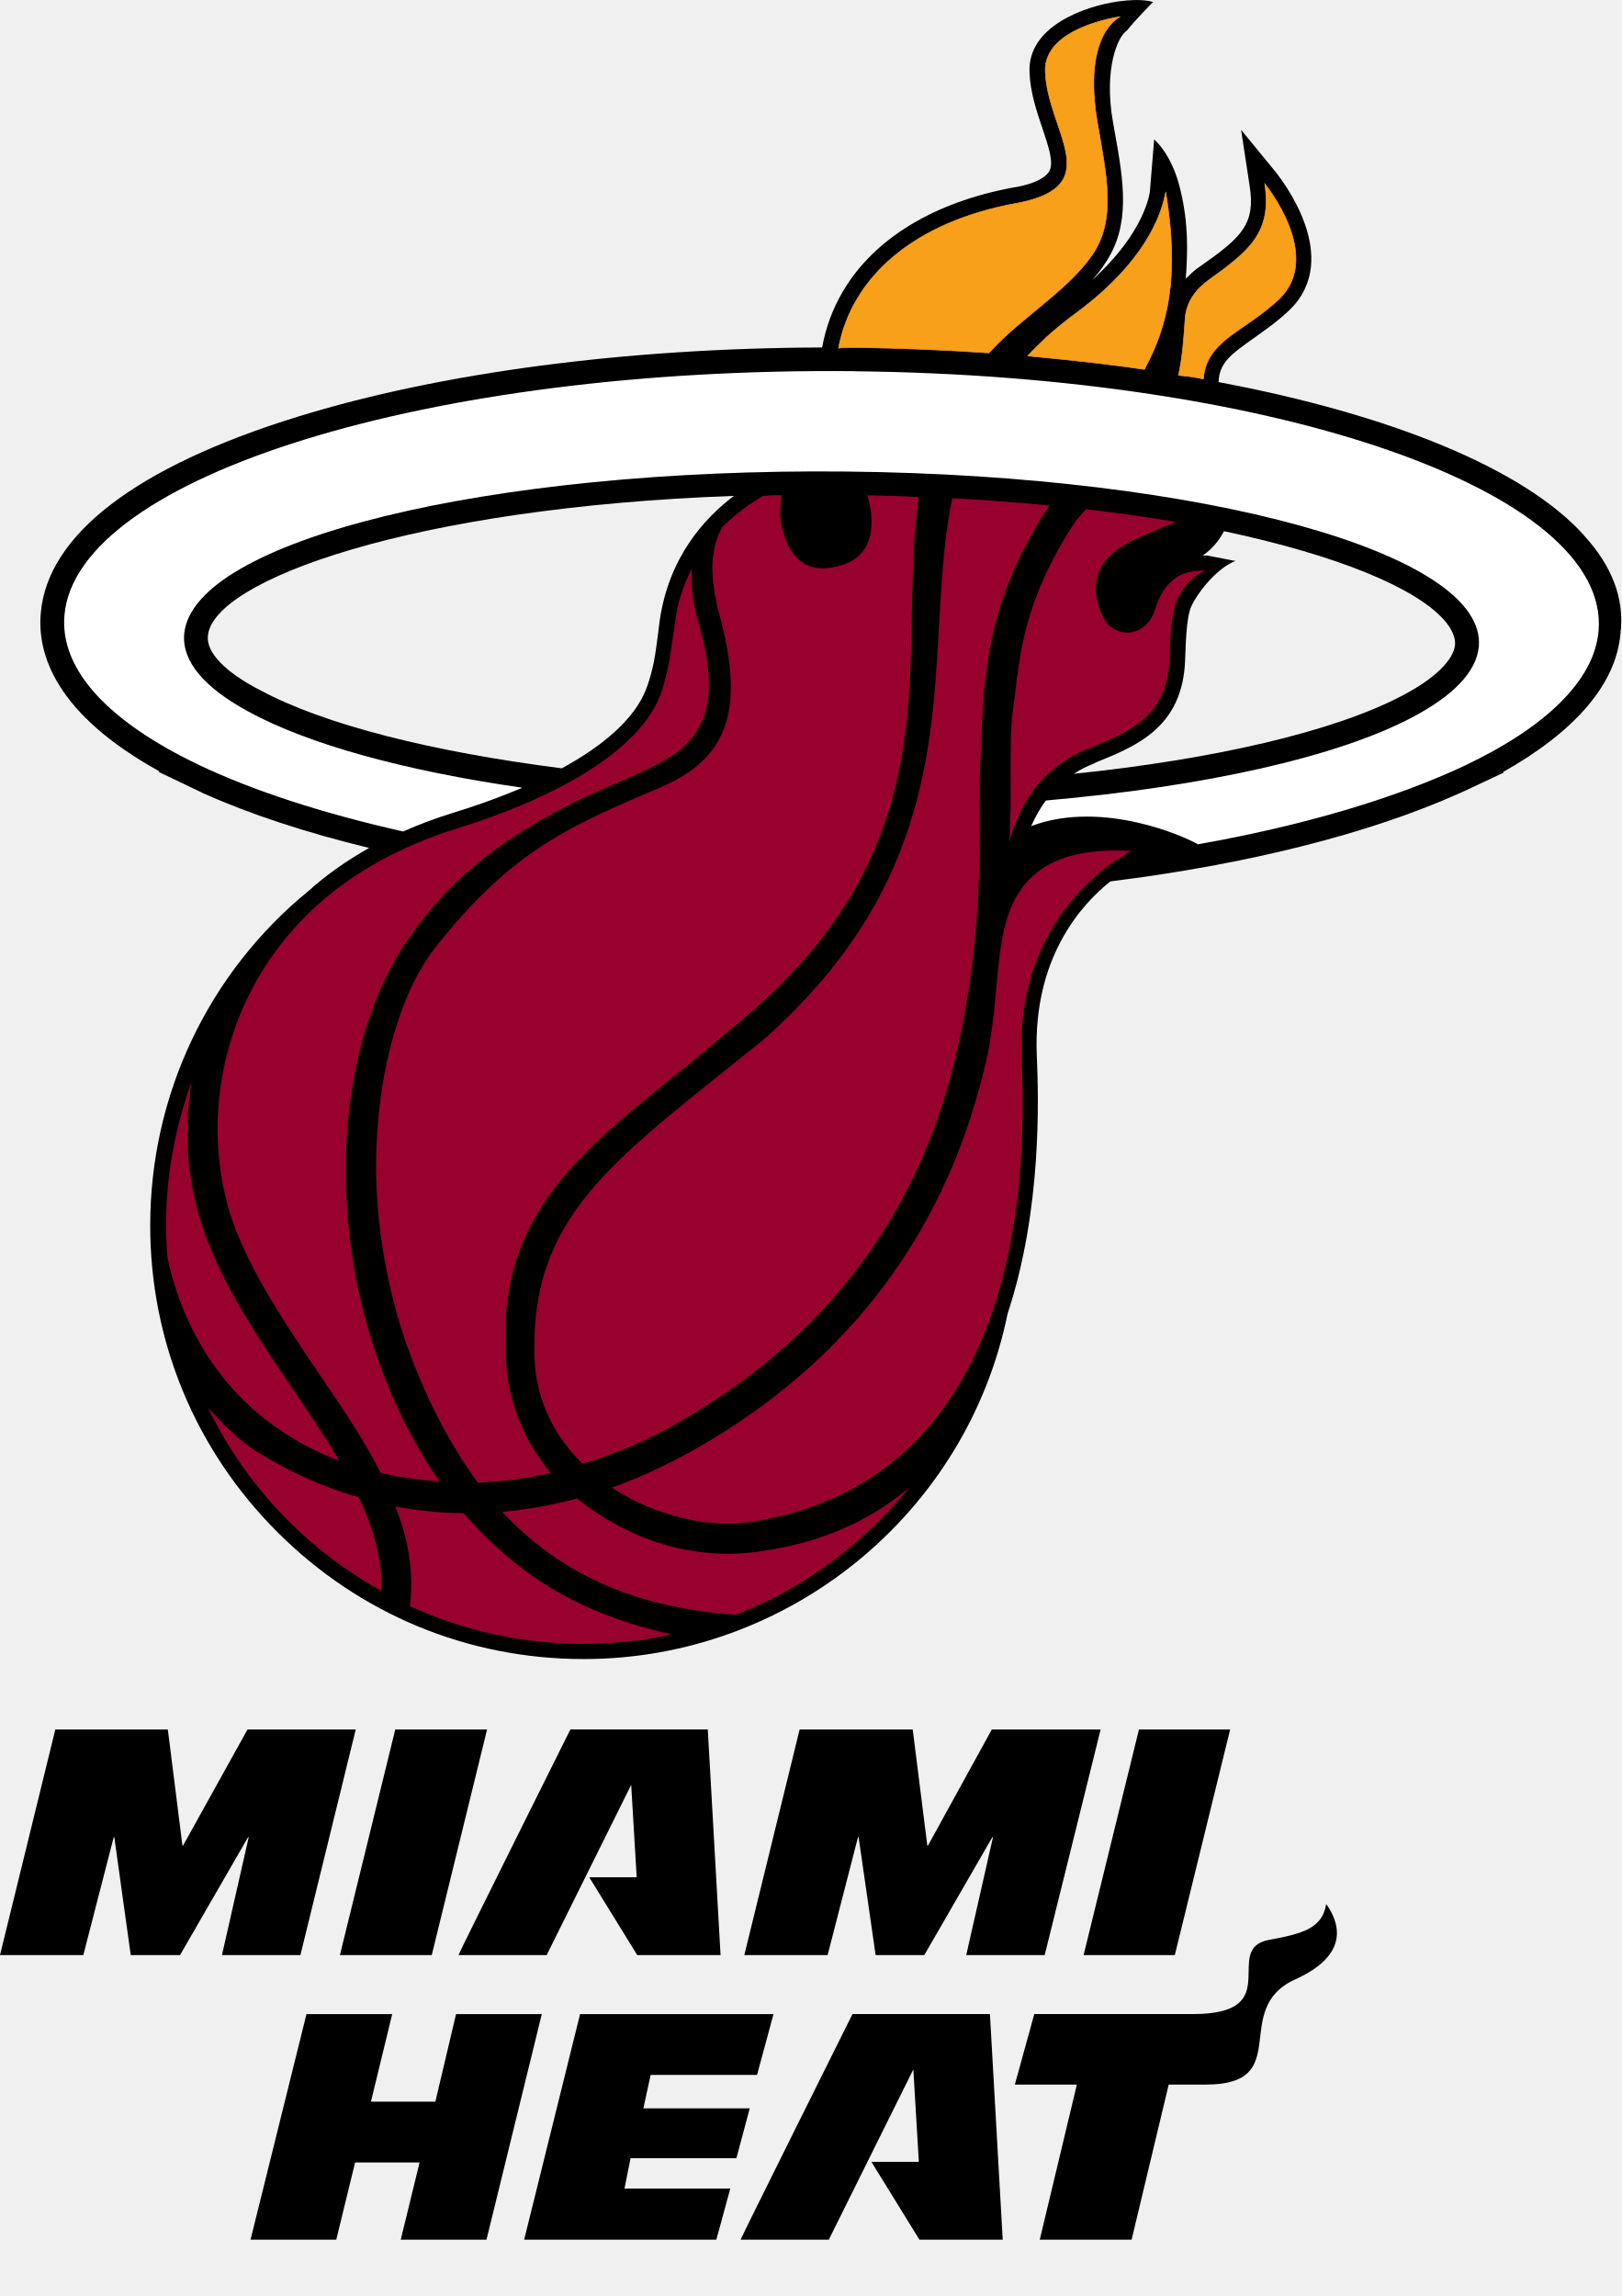
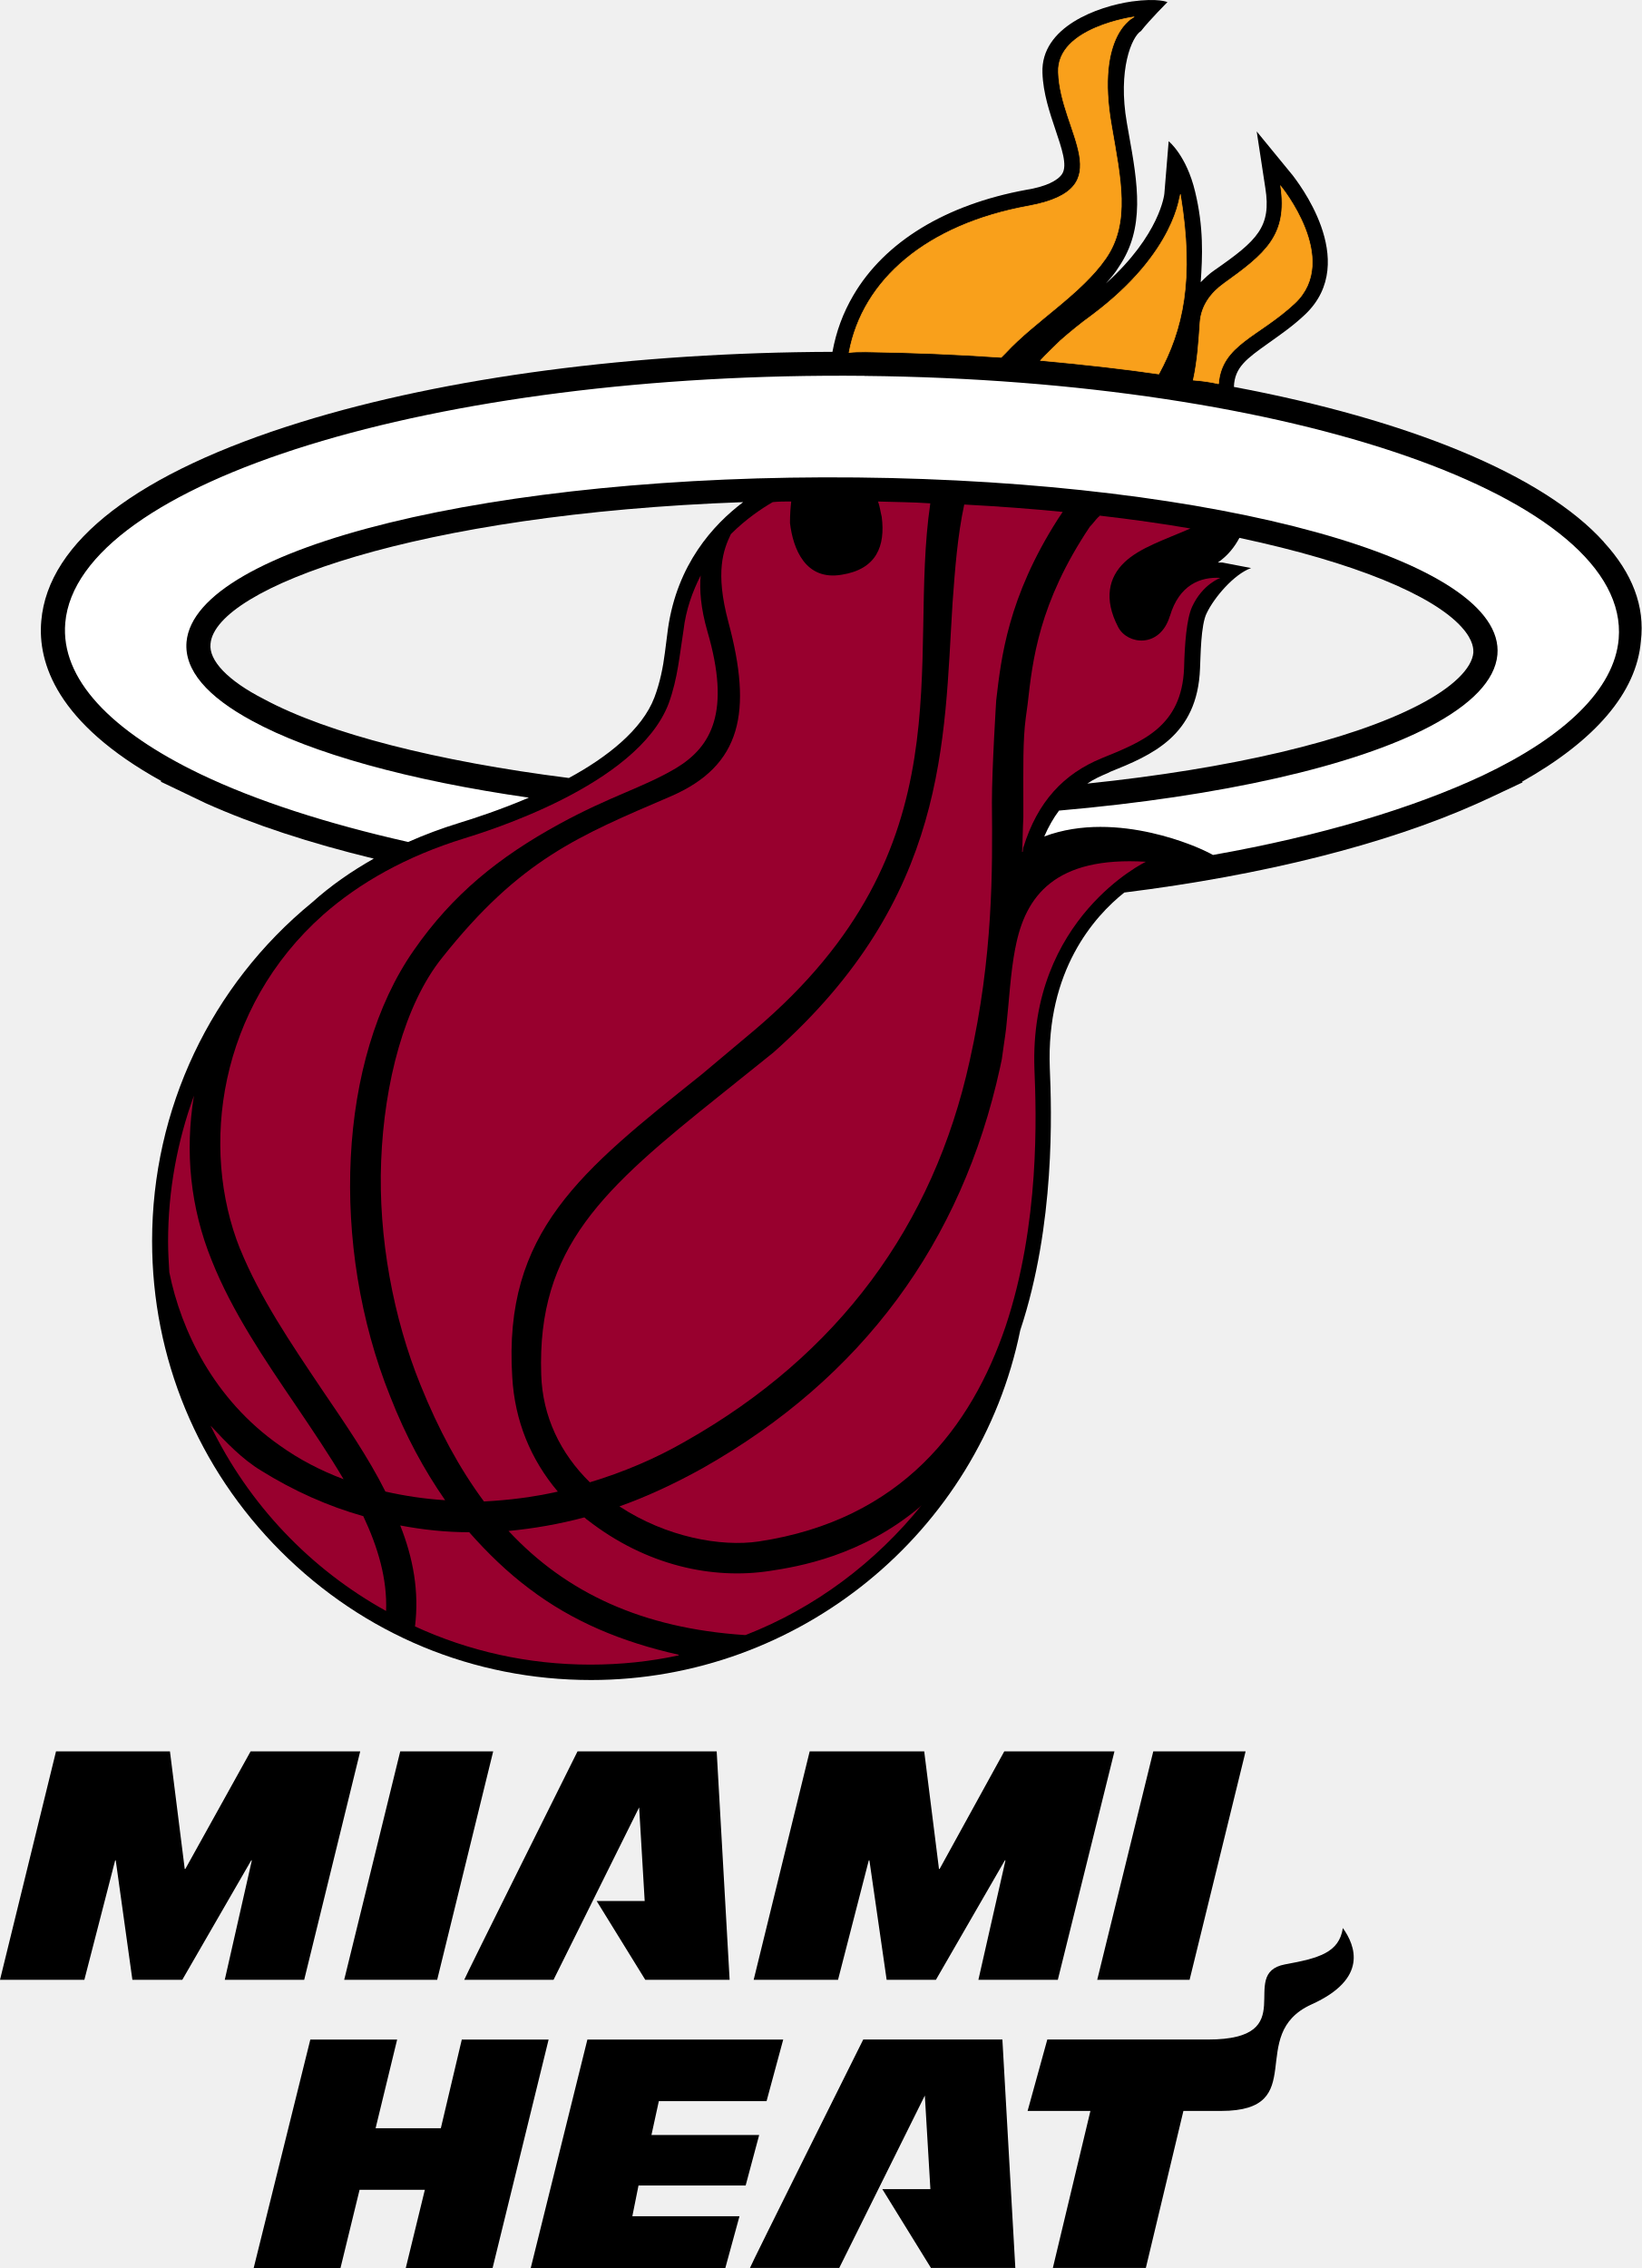
- <svg xmlns="http://www.w3.org/2000/svg" id="Layer" viewBox="0 0 420 594.81">
+ <svg xmlns="http://www.w3.org/2000/svg" id="Layer" viewBox="0 0.01 419.99 580.21">
  <defs>
-     <style>
-       .cls-1, .cls-2, .cls-3, .cls-4 {
-         stroke-width: 0px;
-       }
- 
-       .cls-2 {
-         fill: #98002e;
-       }
- 
-       .cls-3 {
-         fill: #f9a01b;
-       }
- 
-       .cls-4 {
-         fill: #fff;
-       }
- 
-       .cls-5 {
-         fill: none;
-         stroke: #f9a01b;
-         stroke-width: .17px;
-       }
-     </style>
+     <style>.cls-1,.cls-2,.cls-3{stroke-width:0}.cls-2{fill:#98002e}.cls-3{fill:#f9a01b}.cls-5{fill:none;stroke:#f9a01b;stroke-width:.17px}</style>
  </defs>
-   <path class="cls-1" d="m410.34,138.69c-15.59-17.33-50.25-31.35-94.67-39.7.16-5.04,3.31-7.25,8.82-11.18,2.84-2.05,6.14-4.25,9.45-7.4,14.33-13.7-2.52-34.5-3.15-35.44l-9.29-11.34,2.21,14.49c1.58,9.92-2.05,13.39-12.92,20.95-1.42.95-2.52,2.05-3.62,3.15.47-6.62.79-14.02-1.42-23.16-2.21-9.29-6.77-12.92-6.77-12.92l-1.1,13.39c0,.16-1.1,10.55-14.96,23,1.26-1.42,2.36-2.68,3.31-4.25,6.77-9.92,4.88-21.11,2.52-34.18l-.47-2.68c-2.36-13.55,1.26-22.05,3.62-23.47,2.21-2.84,6.77-7.4,6.77-7.4,0,0-2.36-1.1-9.14-.16-8.66,1.26-23.31,6.46-22.84,18.27.16,5.2,1.89,10.24,3.31,14.49,1.58,4.73,3.15,9.14,1.73,11.34-1.1,1.73-4.25,3.31-9.29,4.1-20.48,3.78-36.07,13.23-44.11,26.94-2.68,4.57-4.41,9.29-5.36,14.49-50.72.16-98.77,6.46-135.94,17.96-41.74,12.92-64.74,30.56-66.47,50.88-.95,10.71,3.94,26.15,30.72,40.96l-.16.16,7.56,3.62h0l3.94,1.89h0c12.29,5.51,26.78,10.24,43,14.18-5.83,3.31-11.03,6.93-15.75,11.18-25.99,21.27-40.96,52.93-40.96,86.64,0,29.93,11.66,58.13,32.92,79.39,21.27,21.27,49.3,32.92,79.39,32.92,53.08,0,99.24-37.65,109.79-89.47,8.98-27.09,8.03-56.08,7.56-67.1-.95-24.89,11.34-38.75,19.06-44.89,35.44-4.41,66.79-12.29,90.1-22.68h0l3.78-1.73h0l8.03-3.78-.16-.16c18.74-10.55,29.3-22.84,30.4-35.91,1.1-8.98-2.21-17.48-9.45-25.36m-36.39,21.74c3.15,3.47,2.99,5.83,2.99,6.46-.32,4.1-5.36,8.98-13.86,13.39h0c-17.8,9.29-48.52,16.38-84.9,20.16,1.58-1.1,3.31-1.89,5.2-2.68l.63-.32c10.55-4.25,22.37-9.14,23-26.46.16-2.84.16-11.18,1.73-14.18,1.89-3.94,6.93-9.92,11.34-11.5l-7.4-1.42h-1.1c2.52-1.73,4.25-3.94,5.51-6.3,29.61,6.3,49.46,14.65,56.86,22.84m-320.08,4.25c1.26-14.33,52.77-33.24,136.26-36.23-7.72,5.83-16.85,15.91-19.22,32.29l-.79,6.14c-.47,3.78-1.26,7.72-2.68,11.5-3.15,8.35-12.29,15.44-21.9,20.64-33.55-4.25-61.59-11.34-77.97-20.16h0c-9.29-4.73-14.18-9.92-13.7-14.18" />
-   <polygon class="cls-1" points="111.84 506.5 126.17 448.06 102.39 448.06 88.05 506.5 111.84 506.5" />
-   <path class="cls-1" d="m163.51,462.39l1.42,23.94h-12.29l12.44,20.16h21.58l-3.31-58.44h-35.6s-29.14,58.44-28.98,58.44h22.84l21.9-44.11h0Z" />
-   <polygon class="cls-1" points="108.69 560.21 103.81 580.22 126.02 580.22 140.35 521.78 118.14 521.78 112.78 544.46 96.09 544.46 101.6 521.78 79.39 521.78 64.9 580.22 87.11 580.22 91.99 560.21 108.69 560.21" />
-   <polygon class="cls-1" points="161.77 566.98 163.35 559.11 190.76 559.11 194.22 546.19 166.66 546.19 168.55 537.53 196.11 537.53 200.37 521.78 150.27 521.78 135.78 580.22 185.56 580.22 189.18 566.98 161.77 566.98" />
-   <polygon class="cls-1" points="304.33 506.5 318.66 448.06 295.04 448.06 280.7 506.5 304.33 506.5" />
-   <path class="cls-1" d="m343.55,493.26c3.15,4.41,6.62,12.92-8.03,19.53-17.01,7.72,0,27.25-23.16,27.25h-9.61l-9.61,40.17h-23.79l9.61-40.17h-16.07l5.04-18.27h41.11c24.42,0,7.25-16.85,19.69-19.22,8.66-1.58,13.86-2.99,14.81-9.29" />
-   <polygon class="cls-1" points="47.26 478.14 43.48 448.06 14.33 448.06 0 506.5 21.58 506.5 29.46 475.94 29.61 475.94 33.87 506.5 46.63 506.5 64.27 475.94 64.43 475.94 57.5 506.5 77.82 506.5 92.15 448.06 64.11 448.06 47.41 478.14 47.26 478.14" />
-   <polygon class="cls-1" points="240.22 478.14 236.44 448.06 207.14 448.06 192.81 506.5 214.39 506.5 222.26 475.94 222.42 475.94 226.83 506.5 239.43 506.5 257.07 475.94 257.23 475.94 250.3 506.5 270.62 506.5 285.11 448.06 256.92 448.06 240.38 478.14 240.22 478.14" />
-   <path class="cls-1" d="m236.6,536.11l1.42,23.94h-12.29l12.44,20.16h21.58l-3.31-58.44h-35.6s-29.14,58.44-28.98,58.44h22.84l21.9-44.11h0Z" />
-   <path class="cls-2" d="m43.32,325.51c2.99,14.81,11.34,32.45,28.2,44.26,5.04,3.62,10.55,6.46,16.38,8.66-3.62-6.14-7.88-12.44-12.13-18.74-8.03-11.81-16.38-24.1-21.58-37.17-5.51-13.55-6.93-27.88-4.57-42.22-4.25,11.66-6.62,24.26-6.62,37.33,0,2.68.16,5.2.32,7.88" />
-   <path class="cls-2" d="m61.43,319.52c5.04,12.44,13.07,24.26,20.79,35.76,5.99,8.82,11.97,17.48,16.38,26.31,4.88,1.1,10.08,1.89,15.28,2.21-5.36-7.72-10.08-16.38-14.02-26.46-15.59-38.75-13.39-86.48,5.99-114.2,9.92-14.33,21.9-23.94,37.17-32.29,13.23-7.25,21.42-9.29,29.93-14.33,9.14-5.51,14.02-14.49,8.03-34.97-1.73-5.99-2.05-10.71-1.73-14.33-2.05,4.1-3.78,8.66-4.41,14.18h0c-.95,5.83-1.42,12.13-3.78,18.59-8.03,21.11-47.26,32.92-52.3,34.5-14.81,4.57-26.78,11.34-36.07,19.53-26.78,23.79-31.66,59.54-21.27,85.53" />
-   <path class="cls-2" d="m224.62,128.29c.47,1.26.63,2.68.95,3.94.95,7.4-1.26,13.39-10.24,14.81-9.29,1.58-12.44-6.62-13.23-13.23,0-2.36.16-4.1.32-5.51-1.58,0-3.15,0-4.73.16-2.99,1.73-6.93,4.41-10.71,8.19-1.89,3.94-4.1,9.61-.63,22.53,6.14,22.84,3.47,36.7-14.81,44.58-23.47,10.08-38.44,16.07-58.44,41.27-9.61,11.97-14.81,31.98-15.59,51.98-.79,19.53,3.15,40.33,10.08,57.34,4.57,11.34,9.92,21.27,16.22,29.77,6.3-.32,12.6-1.1,18.9-2.52-6.93-8.19-11.03-18.11-11.66-29.3-2.36-37.17,17.64-52.77,48.36-77.34l13.7-11.5c54.97-46.63,38.91-94.04,44.89-134.68-4.41-.32-8.82-.32-13.39-.47" />
-   <path class="cls-2" d="m246.68,129.08c-1.73,8.03-2.36,16.54-2.99,25.2-2.21,35.28-1.1,75.29-45.84,114.99l-13.55,10.87c-29.93,23.94-46.94,38.91-45.84,71.51.32,10.71,4.88,20.16,12.44,27.57,8.35-2.52,16.7-5.99,24.57-10.55,38.91-22.05,63.32-54.97,72.62-97.35,5.99-26.78,5.83-48.52,5.67-66,0-8.82,1.1-26.15,1.1-26.15,1.26-10.87,2.99-26.31,15.75-46.31.47-.63.79-1.26,1.26-1.89-7.88-.79-16.38-1.42-25.2-1.89" />
-   <path class="cls-2" d="m259.75,242.49h0c-1.26,6.46-1.58,13.55-2.36,20.64-.32,2.68-.79,5.36-1.1,7.88-.16.79-.32,1.42-.47,2.21-9.77,44.58-35.13,79.23-76.08,102.39-7.09,3.94-14.18,7.25-21.27,9.77,11.97,7.88,25.99,10.4,35.6,8.98,36.7-5.51,54.5-29.46,63.17-54.97,8.82-26.31,7.88-54.34,7.4-65.84-1.42-38.75,28.51-53.08,28.51-53.08-23.16-1.42-30.87,8.66-33.39,22.05" />
-   <path class="cls-2" d="m235.34,385.52c-14.96,12.6-31.19,15.28-38.44,16.38-14.49,2.21-31.5-1.26-46.63-13.07-.32-.16-.47-.47-.79-.63-6.46,1.73-12.92,2.84-19.38,3.47,14.81,15.91,34.34,24.89,60.33,26.62h.32c17.8-6.93,33.24-18.59,45.05-33.24-.16.16-.32.32-.47.47" />
-   <path class="cls-2" d="m98.77,412.14c.32-8.19-2.05-16.22-5.83-24.26-8.98-2.52-17.8-6.46-26.15-11.66-4.73-2.84-8.98-7.25-12.92-11.5h0c9.77,20.16,25.52,36.7,44.89,47.41h0Z" />
-   <path class="cls-2" d="m173.59,423.33c-14.65-3.31-27.09-8.51-38.12-16.85-5.67-4.25-10.71-9.14-15.44-14.49-5.99,0-11.81-.63-17.64-1.73,3.31,8.35,4.88,16.85,3.78,25.83h0c13.7,6.3,28.83,9.77,44.89,9.77,7.72,0,15.28-.79,22.53-2.36.16-.16,0-.16,0-.16" />
-   <path class="cls-2" d="m299.29,157.59c-2.52,8.35-10.87,7.4-13.23,2.84-3.78-7.25-2.36-12.76,1.58-16.54,3.94-3.78,10.4-5.83,16.85-8.66h.16c-7.25-1.26-15.12-2.36-23.31-3.31-.16.16-.16.32-.32.32-.79.79-1.42,1.73-2.21,2.52-13.07,19.53-14.65,34.18-15.91,45.37l-.47,3.47c-.79,5.83-.63,13.23-.63,21.9v3.62c-.16,2.99-.16,5.99-.32,8.82h.16c.16-1.26.16-1.73.16-1.1,3.62-11.81,10.4-18.9,20.01-22.84,10.4-4.25,20.48-8.03,21.11-23,.16-6.3.63-12.6,2.05-15.75,2.68-5.83,7.25-7.4,7.25-7.4-5.04-.32-10.55,1.73-12.92,9.77" />
-   <path class="cls-3" d="m311.73,98.2c.79-10.08,10.24-11.97,19.53-20.64,11.81-11.18-3.62-29.93-3.62-29.93,1.89,12.6-3.94,17.33-14.49,24.89-3.31,2.36-5.83,5.67-6.14,9.92-.32,4.73-.63,9.77-1.73,14.81,2.21.16,4.41.47,6.46.95" />
-   <path class="cls-5" d="m311.73,98.2c.79-10.08,10.24-11.97,19.53-20.64,11.81-11.18-3.62-29.93-3.62-29.93,1.89,12.6-3.94,17.33-14.49,24.89-3.31,2.36-5.83,5.67-6.14,9.92-.32,4.73-.63,9.77-1.73,14.81,2.21.16,4.41.47,6.46.95Z" />
-   <path class="cls-3" d="m279.28,80.72c-2.84,2.05-5.51,4.25-8.03,6.46-1.73,1.73-3.47,3.31-5.04,5.04,10.4.95,20.48,2.05,30.24,3.47,6.14-11.34,9.14-24.1,5.51-46-.16,0-.95,14.81-22.68,31.03" />
-   <path class="cls-5" d="m279.28,80.72c-2.84,2.05-5.51,4.25-8.03,6.46-1.73,1.73-3.47,3.31-5.04,5.04,10.4.95,20.48,2.05,30.24,3.47,6.14-11.34,9.14-24.1,5.51-46-.16,0-.95,14.81-22.68,31.03Z" />
-   <path class="cls-3" d="m221.16,90.01c11.81.16,23.47.63,34.97,1.42l1.1-1.1c7.56-8.19,19.38-15.12,25.68-24.26,6.3-9.14,3.78-20.32,1.42-34.02-4.1-23.47,5.83-27.72,5.83-27.72,0,0-19.85,2.68-19.38,14.18.47,15.44,16.38,29.77-7.56,34.18-26.15,4.73-42.53,18.9-46,37.49,1.42-.16,2.68-.16,3.94-.16" />
-   <path class="cls-5" d="m221.16,90.01c11.81.16,23.47.63,34.97,1.42l1.1-1.1c7.56-8.19,19.38-15.12,25.68-24.26,6.3-9.14,3.78-20.32,1.42-34.02-4.1-23.47,5.83-27.72,5.83-27.72,0,0-19.85,2.68-19.38,14.18.47,15.44,16.38,29.77-7.56,34.18-26.15,4.73-42.53,18.9-46,37.49,1.42-.16,2.68-.16,3.94-.16Z" />
-   <path class="cls-4" d="m221.16,96.16c-109.79-1.1-201.31,27.25-204.46,63.17-1.26,14.33,11.66,27.72,34.65,38.75,14.18,6.77,32.13,12.6,53.08,17.33,4.25-1.89,8.51-3.47,13.07-4.88,3.62-1.1,10.4-3.31,17.8-6.46-30.72-4.41-55.6-11.34-70.88-19.69-11.34-6.14-17.33-12.92-16.7-20.16,2.21-24.26,78.92-43,171.54-42.06,92.62.95,166.03,21.27,163.82,45.37-.63,6.62-6.77,12.76-17.17,18.27-19.38,10.24-53.56,17.96-94.98,21.58-1.42,1.89-2.68,4.1-3.78,6.62,18.9-7.09,40.64,3.47,40.64,3.47,0,0,1.42.63,2.52,1.26,27.57-4.88,51.19-11.97,68.99-20.32,20.95-9.92,33.71-22.05,34.81-34.97,2.99-36.07-83.33-66.16-192.96-67.26" />
+   <path d="M410.34 138.69c-15.59-17.33-50.25-31.35-94.67-39.7.16-5.04 3.31-7.25 8.82-11.18 2.84-2.05 6.14-4.25 9.45-7.4 14.33-13.7-2.52-34.5-3.15-35.44l-9.29-11.34 2.21 14.49c1.58 9.92-2.05 13.39-12.92 20.95-1.42.95-2.52 2.05-3.62 3.15.47-6.62.79-14.02-1.42-23.16-2.21-9.29-6.77-12.92-6.77-12.92l-1.1 13.39c0 .16-1.1 10.55-14.96 23 1.26-1.42 2.36-2.68 3.31-4.25 6.77-9.92 4.88-21.11 2.52-34.18l-.47-2.68c-2.36-13.55 1.26-22.05 3.62-23.47 2.21-2.84 6.77-7.4 6.77-7.4s-2.36-1.1-9.14-.16c-8.66 1.26-23.31 6.46-22.84 18.27.16 5.2 1.89 10.24 3.31 14.49 1.58 4.73 3.15 9.14 1.73 11.34-1.1 1.73-4.25 3.31-9.29 4.1-20.48 3.78-36.07 13.23-44.11 26.94-2.68 4.57-4.41 9.29-5.36 14.49-50.72.16-98.77 6.46-135.94 17.96-41.74 12.92-64.74 30.56-66.47 50.88-.95 10.71 3.94 26.15 30.72 40.96l-.16.16 7.56 3.62 3.94 1.89c12.29 5.51 26.78 10.24 43 14.18-5.83 3.31-11.03 6.93-15.75 11.18-25.99 21.27-40.96 52.93-40.96 86.64 0 29.93 11.66 58.13 32.92 79.39 21.27 21.27 49.3 32.92 79.39 32.92 53.08 0 99.24-37.65 109.79-89.47 8.98-27.09 8.03-56.08 7.56-67.1-.95-24.89 11.34-38.75 19.06-44.89 35.44-4.41 66.79-12.29 90.1-22.68l3.78-1.73 8.03-3.78-.16-.16c18.74-10.55 29.3-22.84 30.4-35.91 1.1-8.98-2.21-17.48-9.45-25.36m-36.39 21.74c3.15 3.47 2.99 5.83 2.99 6.46-.32 4.1-5.36 8.98-13.86 13.39-17.8 9.29-48.52 16.38-84.9 20.16 1.58-1.1 3.31-1.89 5.2-2.68l.63-.32c10.55-4.25 22.37-9.14 23-26.46.16-2.84.16-11.18 1.73-14.18 1.89-3.94 6.93-9.92 11.34-11.5l-7.4-1.42h-1.1c2.52-1.73 4.25-3.94 5.51-6.3 29.61 6.3 49.46 14.65 56.86 22.84M53.86 164.7c1.26-14.33 52.77-33.24 136.26-36.23-7.72 5.83-16.85 15.91-19.22 32.29l-.79 6.14c-.47 3.78-1.26 7.72-2.68 11.5-3.15 8.35-12.29 15.44-21.9 20.64-33.55-4.25-61.59-11.34-77.97-20.16-9.29-4.73-14.18-9.92-13.7-14.18M111.84 506.5l14.33-58.44h-23.78L88.05 506.5zM163.51 462.39l1.42 23.94h-12.29l12.44 20.16h21.58l-3.31-58.44h-35.6s-29.14 58.44-28.98 58.44h22.84l21.9-44.11ZM108.69 560.21l-4.88 20.01h22.21l14.33-58.44h-22.21l-5.36 22.68H96.09l5.51-22.68H79.39L64.9 580.22h22.21l4.88-20.01zM161.77 566.98l1.58-7.87h27.41l3.46-12.92h-27.56l1.89-8.66h27.56l4.26-15.75h-50.1l-14.49 58.44h49.78l3.62-13.24zM304.33 506.5l14.33-58.44h-23.62L280.7 506.5zM343.55 493.26c3.15 4.41 6.62 12.92-8.03 19.53-17.01 7.72 0 27.25-23.16 27.25h-9.61l-9.61 40.17h-23.79l9.61-40.17h-16.07l5.04-18.27h41.11c24.42 0 7.25-16.85 19.69-19.22 8.66-1.58 13.86-2.99 14.81-9.29M47.26 478.14l-3.78-30.08H14.33L0 506.5h21.58l7.88-30.56h.15l4.26 30.56h12.76l17.64-30.56h.16L57.5 506.5h20.32l14.33-58.44H64.11l-16.7 30.08zM240.22 478.14l-3.78-30.08h-29.3l-14.33 58.44h21.58l7.87-30.56h.16l4.41 30.56h12.6l17.64-30.56h.16l-6.93 30.56h20.32l14.49-58.44h-28.19l-16.54 30.08zM236.6 536.11l1.42 23.94h-12.29l12.44 20.16h21.58l-3.31-58.44h-35.6s-29.14 58.44-28.98 58.44h22.84l21.9-44.11Z" class="cls-1" />
+   <path d="M43.32 325.51c2.99 14.81 11.34 32.45 28.2 44.26 5.04 3.62 10.55 6.46 16.38 8.66-3.62-6.14-7.88-12.44-12.13-18.74-8.03-11.81-16.38-24.1-21.58-37.17-5.51-13.55-6.93-27.88-4.57-42.22-4.25 11.66-6.62 24.26-6.62 37.33 0 2.68.16 5.2.32 7.88" class="cls-2" />
+   <path d="M61.43 319.52c5.04 12.44 13.07 24.26 20.79 35.76 5.99 8.82 11.97 17.48 16.38 26.31 4.88 1.1 10.08 1.89 15.28 2.21-5.36-7.72-10.08-16.38-14.02-26.46-15.59-38.75-13.39-86.48 5.99-114.2 9.92-14.33 21.9-23.94 37.17-32.29 13.23-7.25 21.42-9.29 29.93-14.33 9.14-5.51 14.02-14.49 8.03-34.97-1.73-5.99-2.05-10.71-1.73-14.33-2.05 4.1-3.78 8.66-4.41 14.18-.95 5.83-1.42 12.13-3.78 18.59-8.03 21.11-47.26 32.92-52.3 34.5-14.81 4.57-26.78 11.34-36.07 19.53-26.78 23.79-31.66 59.54-21.27 85.53" class="cls-2" />
+   <path d="M224.62 128.29c.47 1.26.63 2.68.95 3.94.95 7.4-1.26 13.39-10.24 14.81-9.29 1.58-12.44-6.62-13.23-13.23 0-2.36.16-4.1.32-5.51-1.58 0-3.15 0-4.73.16-2.99 1.73-6.93 4.41-10.71 8.19-1.89 3.94-4.1 9.61-.63 22.53 6.14 22.84 3.47 36.7-14.81 44.58-23.47 10.08-38.44 16.07-58.44 41.27-9.61 11.97-14.81 31.98-15.59 51.98-.79 19.53 3.15 40.33 10.08 57.34 4.57 11.34 9.92 21.27 16.22 29.77 6.3-.32 12.6-1.1 18.9-2.52-6.93-8.19-11.03-18.11-11.66-29.3-2.36-37.17 17.64-52.77 48.36-77.34l13.7-11.5c54.97-46.63 38.91-94.04 44.89-134.68-4.41-.32-8.82-.32-13.39-.47" class="cls-2" />
+   <path d="M246.68 129.08c-1.73 8.03-2.36 16.54-2.99 25.2-2.21 35.28-1.1 75.29-45.84 114.99l-13.55 10.87c-29.93 23.94-46.94 38.91-45.84 71.51.32 10.71 4.88 20.16 12.44 27.57 8.35-2.52 16.7-5.99 24.57-10.55 38.91-22.05 63.32-54.97 72.62-97.35 5.99-26.78 5.83-48.52 5.67-66 0-8.82 1.1-26.15 1.1-26.15 1.26-10.87 2.99-26.31 15.75-46.31.47-.63.79-1.26 1.26-1.89-7.88-.79-16.38-1.42-25.2-1.89" class="cls-2" />
+   <path d="M259.75 242.49c-1.26 6.46-1.58 13.55-2.36 20.64-.32 2.68-.79 5.36-1.1 7.88-.16.79-.32 1.42-.47 2.21-9.77 44.58-35.13 79.23-76.08 102.39-7.09 3.94-14.18 7.25-21.27 9.77 11.97 7.88 25.99 10.4 35.6 8.98 36.7-5.51 54.5-29.46 63.17-54.97 8.82-26.31 7.88-54.34 7.4-65.84-1.42-38.75 28.51-53.08 28.51-53.08-23.16-1.42-30.87 8.66-33.39 22.05" class="cls-2" />
+   <path d="M235.34 385.52c-14.96 12.6-31.19 15.28-38.44 16.38-14.49 2.21-31.5-1.26-46.63-13.07-.32-.16-.47-.47-.79-.63-6.46 1.73-12.92 2.84-19.38 3.47 14.81 15.91 34.34 24.89 60.33 26.62h.32c17.8-6.93 33.24-18.59 45.05-33.24l-.47.47M98.77 412.14c.32-8.19-2.05-16.22-5.83-24.26-8.98-2.52-17.8-6.46-26.15-11.66-4.73-2.84-8.98-7.25-12.92-11.5 9.77 20.16 25.52 36.7 44.89 47.41ZM173.59 423.33c-14.65-3.31-27.09-8.51-38.12-16.85-5.67-4.25-10.71-9.14-15.44-14.49-5.99 0-11.81-.63-17.64-1.73 3.31 8.35 4.88 16.85 3.78 25.83 13.7 6.3 28.83 9.77 44.89 9.77 7.72 0 15.28-.79 22.53-2.36.16-.16 0-.16 0-.16M299.29 157.59c-2.52 8.35-10.87 7.4-13.23 2.84-3.78-7.25-2.36-12.76 1.58-16.54s10.4-5.83 16.85-8.66h.16c-7.25-1.26-15.12-2.36-23.31-3.31-.16.16-.16.32-.32.32-.79.79-1.42 1.73-2.21 2.52-13.07 19.53-14.65 34.18-15.91 45.37l-.47 3.47c-.79 5.83-.63 13.23-.63 21.9v3.62c-.16 2.99-.16 5.99-.32 8.82h.16c.16-1.26.16-1.73.16-1.1 3.62-11.81 10.4-18.9 20.01-22.84 10.4-4.25 20.48-8.03 21.11-23 .16-6.3.63-12.6 2.05-15.75 2.68-5.83 7.25-7.4 7.25-7.4-5.04-.32-10.55 1.73-12.92 9.77" class="cls-2" />
+   <path d="M311.73 98.2c.79-10.08 10.24-11.97 19.53-20.64 11.81-11.18-3.62-29.93-3.62-29.93 1.89 12.6-3.94 17.33-14.49 24.89-3.31 2.36-5.83 5.67-6.14 9.92-.32 4.73-.63 9.77-1.73 14.81 2.21.16 4.41.47 6.46.95" class="cls-3" />
+   <path d="M311.73 98.2c.79-10.08 10.24-11.97 19.53-20.64 11.81-11.18-3.62-29.93-3.62-29.93 1.89 12.6-3.94 17.33-14.49 24.89-3.31 2.36-5.83 5.67-6.14 9.92-.32 4.73-.63 9.77-1.73 14.81 2.21.16 4.41.47 6.46.95Z" class="cls-5" />
+   <path d="M279.28 80.72c-2.84 2.05-5.51 4.25-8.03 6.46-1.73 1.73-3.47 3.31-5.04 5.04 10.4.95 20.48 2.05 30.24 3.47 6.14-11.34 9.14-24.1 5.51-46-.16 0-.95 14.81-22.68 31.03" class="cls-3" />
+   <path d="M279.28 80.72c-2.84 2.05-5.51 4.25-8.03 6.46-1.73 1.73-3.47 3.31-5.04 5.04 10.4.95 20.48 2.05 30.24 3.47 6.14-11.34 9.14-24.1 5.51-46-.16 0-.95 14.81-22.68 31.03Z" class="cls-5" />
+   <path d="M221.16 90.01c11.81.16 23.47.63 34.97 1.42l1.1-1.1c7.56-8.19 19.38-15.12 25.68-24.26s3.78-20.32 1.42-34.02c-4.1-23.47 5.83-27.72 5.83-27.72s-19.85 2.68-19.38 14.18c.47 15.44 16.38 29.77-7.56 34.18-26.15 4.73-42.53 18.9-46 37.49 1.42-.16 2.68-.16 3.94-.16" class="cls-3" />
+   <path d="M221.16 90.01c11.81.16 23.47.63 34.97 1.42l1.1-1.1c7.56-8.19 19.38-15.12 25.68-24.26s3.78-20.32 1.42-34.02c-4.1-23.47 5.83-27.72 5.83-27.72s-19.85 2.68-19.38 14.18c.47 15.44 16.38 29.77-7.56 34.18-26.15 4.73-42.53 18.9-46 37.49 1.42-.16 2.68-.16 3.94-.16Z" class="cls-5" />
+   <path d="M221.16 96.16c-109.79-1.1-201.31 27.25-204.46 63.17-1.26 14.33 11.66 27.72 34.65 38.75 14.18 6.77 32.13 12.6 53.08 17.33 4.25-1.89 8.51-3.47 13.07-4.88 3.62-1.1 10.4-3.31 17.8-6.46-30.72-4.41-55.6-11.34-70.88-19.69-11.34-6.14-17.33-12.92-16.7-20.16 2.21-24.26 78.92-43 171.54-42.06 92.62.95 166.03 21.27 163.82 45.37-.63 6.62-6.77 12.76-17.17 18.27-19.38 10.24-53.56 17.96-94.98 21.58-1.42 1.89-2.68 4.1-3.78 6.62 18.9-7.09 40.64 3.47 40.64 3.47s1.42.63 2.52 1.26c27.57-4.88 51.19-11.97 68.99-20.32 20.95-9.92 33.71-22.05 34.81-34.97 2.99-36.07-83.33-66.16-192.96-67.26" style="stroke-width:0;fill:#fff" />
</svg>
